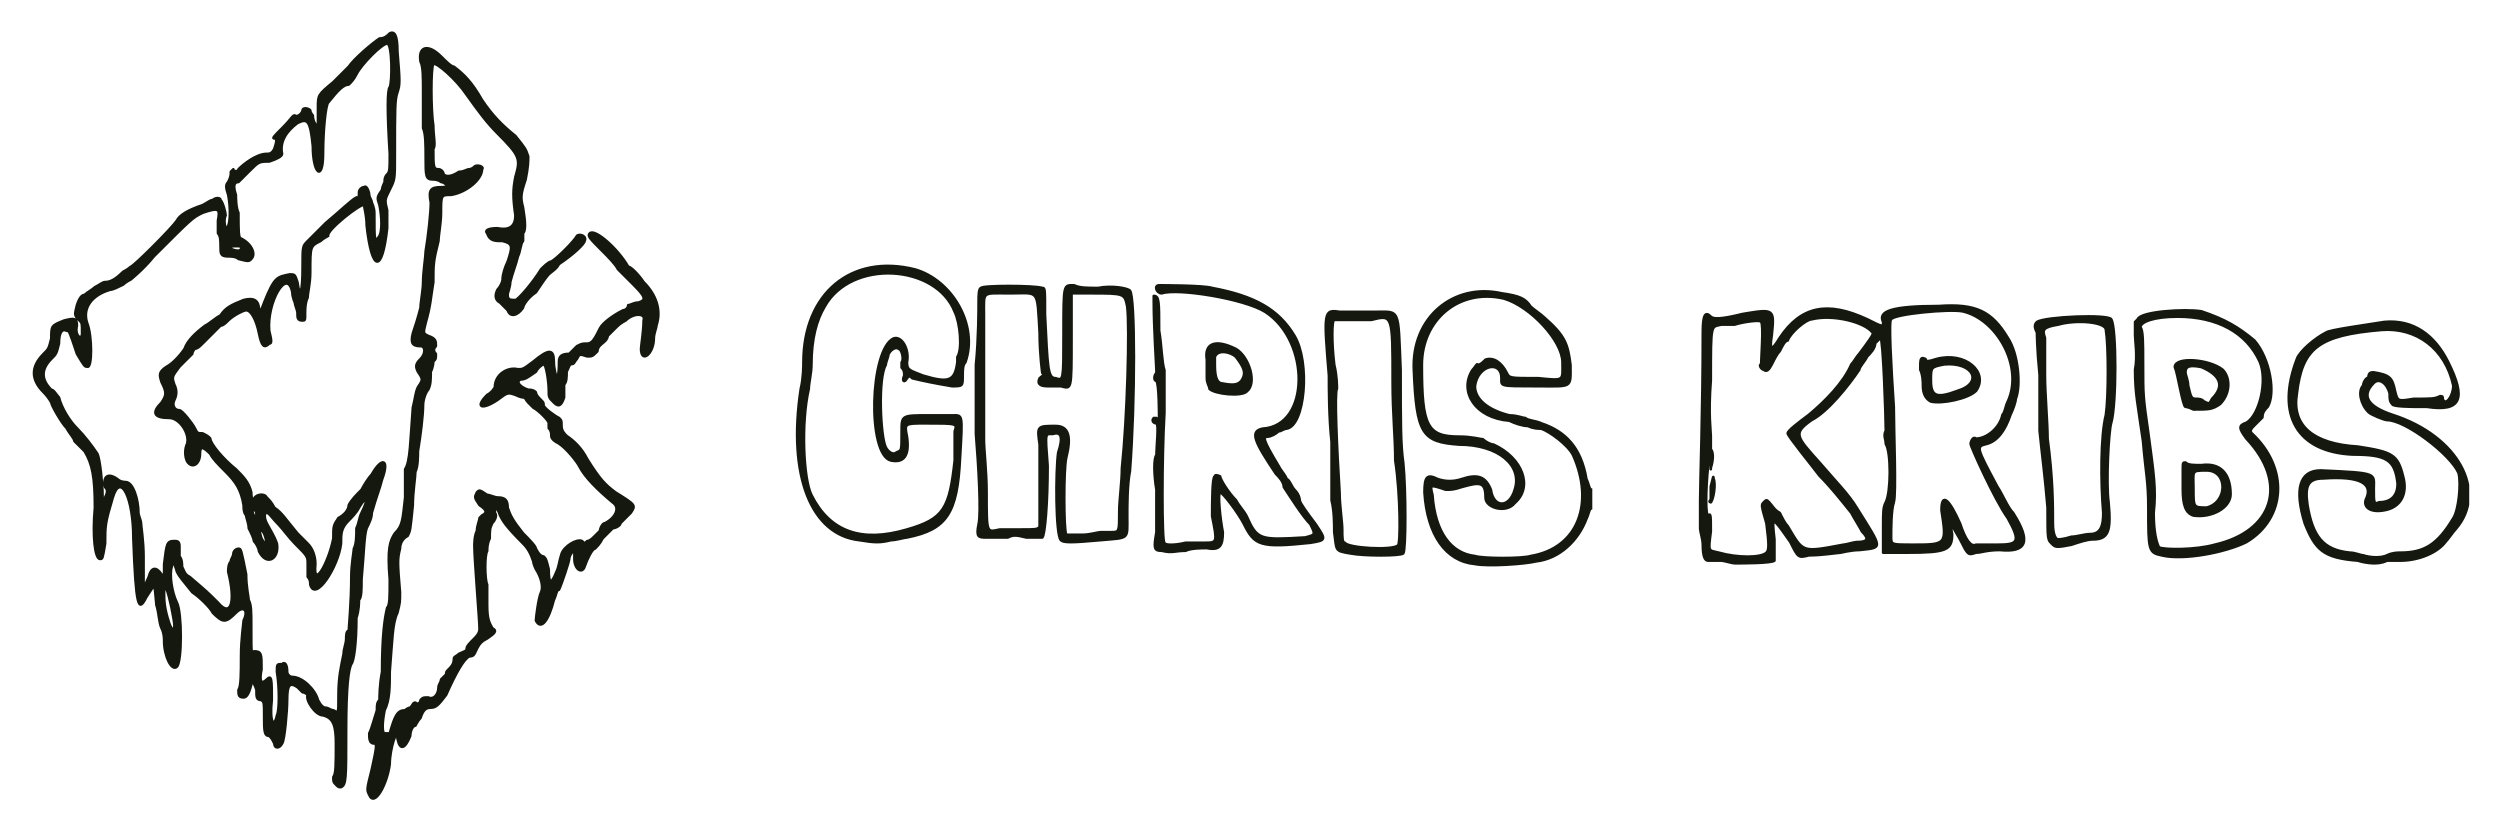
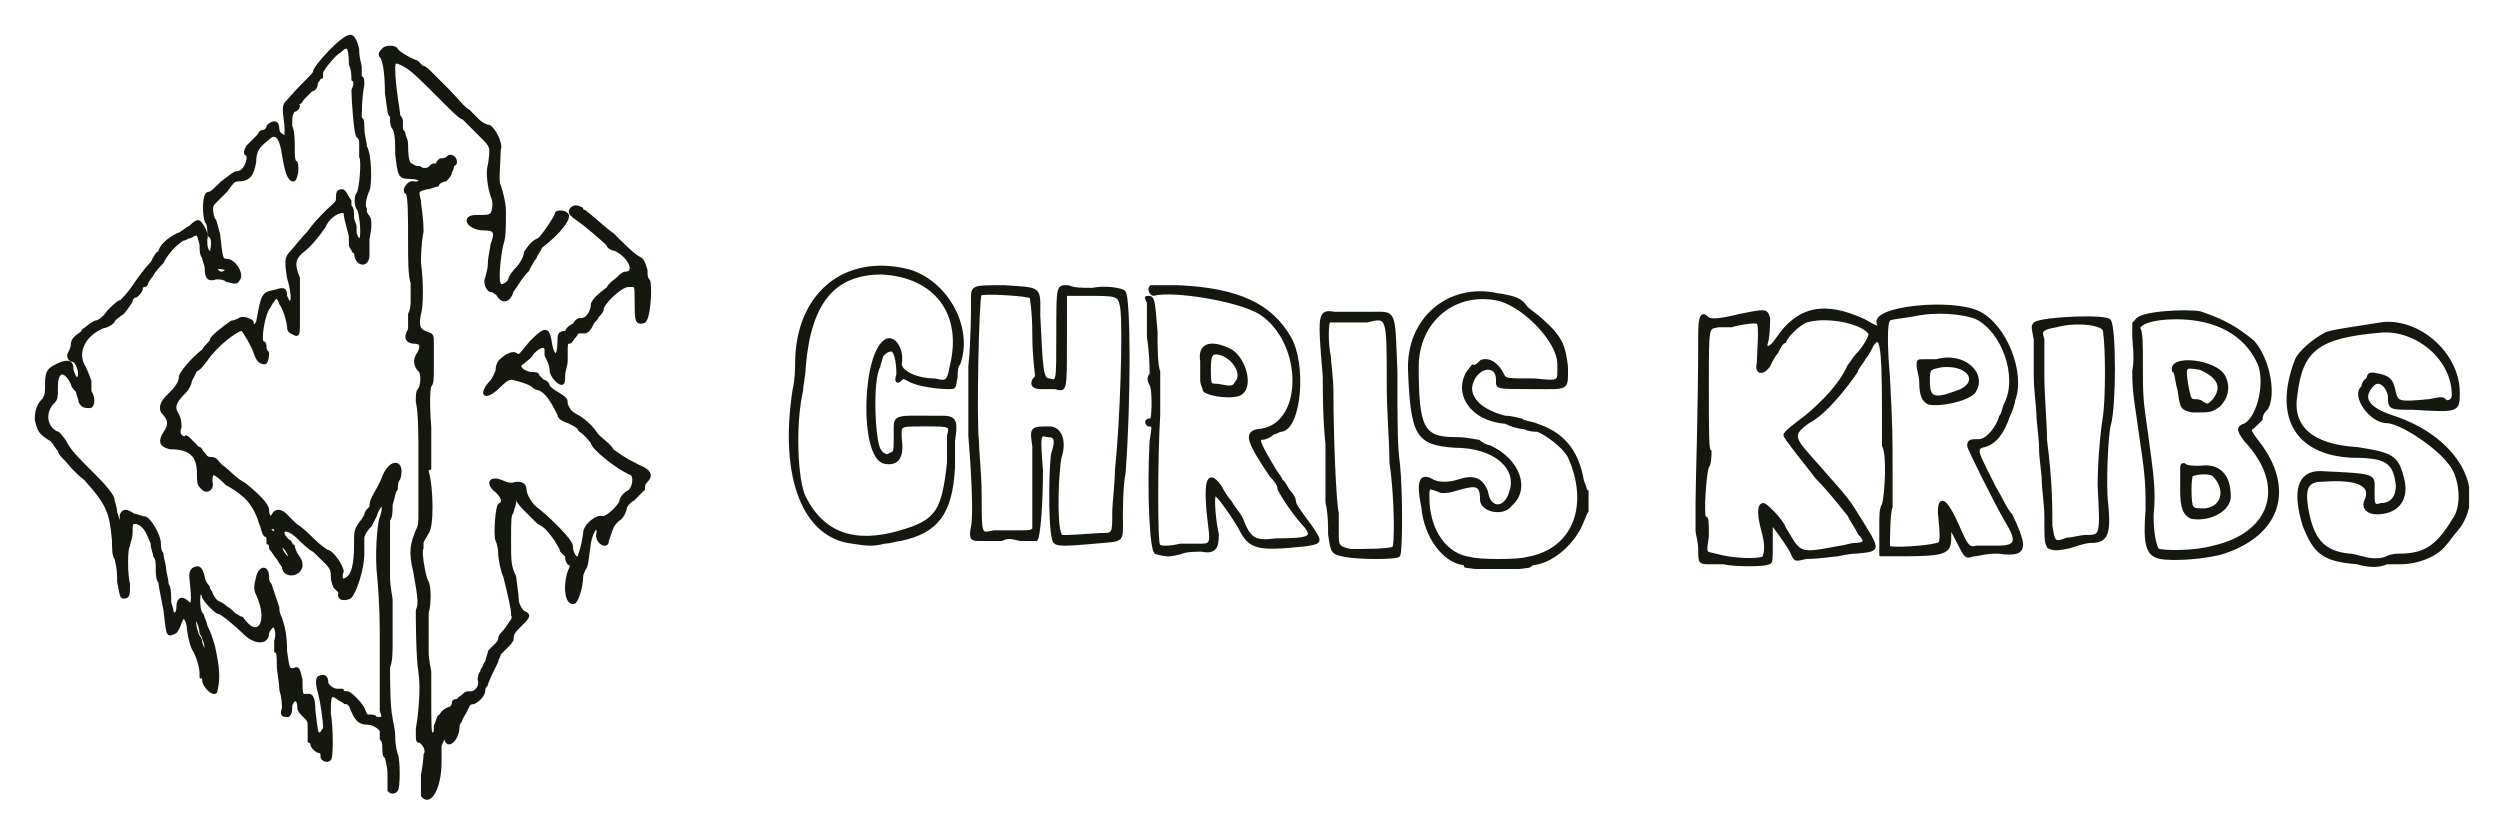
- <svg xmlns="http://www.w3.org/2000/svg" viewBox="-12 -12 975 324" fill="#15180f">
-   <svg x="0" y="0" width="246" height="300" viewBox="0 0 246 300">
-     <path d="M132 298c-1-2-1-2 1-10c2-9 2-10 1-10c-2 0-2-2-2-4c1-2 2-6 3-9c0-2 0-3 1-4c0-1 0-6 1-11c0-14 1-21 2-25c1-1 1-4 1-11c-1-12 0-15 2-18c3-3 3-5 4-14c0-5 0-10 0-11c2-3 2-11 3-24c1-4 1-6 2-8c2-3 2-3 0-6c-1-2-1-3 1-5c2-2 2-5 0-5c-3 0-4-1-3-5c1-3 2-6 3-10c0-2 1-7 1-10c0-4 1-10 1-12c1-6 2-15 2-19c-1-5 0-6 4-6c3 0 4-1 2-1c0 0-1-1-2-1c-1-1-3-1-3-1c-3 0-3-1-3-9c0-4 0-9-1-11c0-3 0-7 0-14c0-6 0-10-1-12c-1-6 3-7 8-2c2 2 4 4 5 4c4 3 7 6 11 13c4 6 8 10 13 14c4 5 4 5 5 8c0 2 0 4-1 9c-2 6-2 7-1 11c1 6 1 9 0 10c0 0 0 2 0 3c-1 1-1 4-2 6c-1 4-2 6-3 10c0 2-1 4-1 5c0 2 1 2 3 2c1 0 7-7 10-12c1-1 3-3 4-3c2-1 9-8 10-10c1-1 4 0 3 2c0 1-4 5-10 9c-1 2-3 3-4 4c-1 1-3 4-5 7c-3 2-5 5-5 6c-2 3-5 4-6 1c-1-1-2-2-3-3c-2-1-2-3-1-5c1-1 2-3 2-4c0-2 1-5 2-7c2-6 2-7-2-8c-3 0-5 0-6-3c-1-1 0-2 4-2c5 1 7-1 7-5c-1-7-1-10 0-15c2-7 2-8-7-17c-4-4-7-8-12-15c-4-6-12-13-13-12c-1 1-1 18 0 24c0 4 1 8 0 9c0 7 0 8 2 8c1 0 2 1 2 2c1 1 3 1 6-1c2 0 3-1 4-1c0 0 1 0 2-1c1-1 4 0 3 1c0 4-6 9-12 10c-4 0-4 0-4 7c0 4-1 9-1 11c-2 8-2 9-2 16c-1 6-1 9-3 16c-1 4-1 4 1 5c3 1 3 2 3 4c-1 1-1 2 0 3c0 2 0 2-1 3c0 0 0 2-1 4c0 3 0 5-1 7c-1 1-2 4-2 6c0 4-1 12-2 18c0 2 0 6-1 8c0 2-1 8-1 13c-1 10-1 10-2 12c-2 1-3 3-3 5c-1 4-1 5 0 17c0 4 0 4-1 8c-2 4-2 11-3 23c0 6 0 11-2 15c-1 5-1 9 0 9c1 0 2 0 2 0c2-7 3-9 6-9c0 0 1-1 2-1c1-1 1-2 2-2c1 1 2 0 2-1c1-1 1-1 3-1c2 1 4-1 4-4c0-1 1-2 1-3c1-1 2-2 2-2c0-1 0-1 1-2c1-1 2-2 2-4c0-1 1-1 2-2c2-1 3-1 3-2c0-1 1-2 3-4c2-2 2-3 2-4c0-3-2-27-2-32c0-1 0-4 1-6c0-2 1-4 1-5c0 0 1-1 1-1c2-1 2-2-1-4c-2-3-2-3-1-5c1-1 1-1 4 1c1 0 3 1 4 1c3 0 4 1 4 4c1 3 2 5 6 10c2 2 5 5 5 6c1 2 2 3 3 3c1 1 1 1 2 5c0 6 1 6 3 1c1-2 1-4 2-7c1-3 6-6 8-5c1 1 1 1 2 0c1 0 2-1 3-2c0 0 1-1 2-2c0-1 1-3 2-3c4-2 6-6 3-8c-6-5-11-10-13-14c-1-2-5-7-8-9c-2-1-3-2-3-3c0-1 0-2-1-3c0 0 0-1 0-2c0-1-4-5-6-6c-1-1-2-2-2-2c-1-1-1-2-2-2c0 0-1 0-3-1c-3-1-3-1-7 2c-6 4-9 3-4-2c2-1 3-3 3-3c0-5 5-8 9-7c2 0 2 0 6-3c6-5 8-5 8 0c0 3 1 6 1 6c1 0 1-4 1-6c0-2 1-3 4-3c1-1 2-2 3-3c2-1 2-1 4-1c2 0 3-2 5-6c1-2 5-5 9-7c1 0 2-1 2-2c1 0 2-1 4-1c3-1 3-2-2-7c-2-2-5-5-6-6c-1-2-4-5-6-7c-5-5-6-6-5-7c2-2 11 6 15 13c1 0 4 3 6 6c5 5 7 11 5 17c0 1-1 3-1 5c0 6-5 10-5 4c0-1 1-7 1-11c1-3-4-3-7 0c-2 1-3 2-4 3c-1 1-2 2-3 3c0 1-1 2-1 2c-1 1-3 2-3 4c-2 2-2 2-4 2c-3-1-3-1-4 1c-1 1-1 2-2 2c-1 0-1 1-2 3c0 2 0 4-1 5c0 1 0 4 0 5c-1 3-2 4-4 2c-2-2-2-2-2-5c0-3-1-10-2-10c0 0-2 1-3 3c-3 2-4 3-6 3c-2 1 0 3 3 4c1 0 2 0 3 1c0 1 1 2 2 3c1 1 1 1 1 2c0 1 4 4 6 5c1 1 1 1 1 3c0 2 1 3 2 4c3 2 6 5 8 9c5 8 7 10 11 13c8 5 8 5 6 8c-1 1-3 3-4 4c0 1-2 2-3 2c-1 1-2 2-4 4c-1 2-2 3-3 4c-1 0-3 4-4 7c-1 3-4 1-4-3c0-1 0-3 0-3c-1 0-2 2-2 3c0 1-3 10-4 12c-1 0-1 2-2 4c-2 8-5 12-7 8c0-1 1-9 2-11c1-2 0-6-2-9c0 0-1-2-1-3c-1-3-2-5-4-7c-7-7-8-9-9-11c-1-3-2-4-2-1c1 1 0 3-1 4c-1 2-1 3-1 6c-1 2-1 4-1 5c-1 1-1 11 0 13c0 2 0 6 0 8c0 6 1 7 2 9c2 1 1 2-2 4c-2 1-3 2-4 4c-1 2-1 3-3 3c-2 1-5 6-9 15c-3 4-4 5-6 5c-2 0-3 1-4 4c-1 1-2 3-2 3c-1 0-2 2-2 4c-2 5-4 6-5 1c0-5-3 4-3 10c-1 8-6 17-8 12zM119 294c-1-1-1-1-1-3c1-1 1-5 1-13c0-7-1-10-5-11c-3 0-7-6-6-8c0 0-1-1-2-1c0 0-1-1-2-2c-3-2-4-1-4 5c0 4-1 16-2 17c-1 2-3 2-3 0c-1-2-1-2-2-3c-2 0-2-2-2-8c0-5 0-5-1-6c-2 0-2-1-2-4c-1-3-2-4-2-2c-1 4-2 5-3 5c-2 0-2-1-2-3c1-1 1-7 1-13c0-7 1-13 1-14c2-4 0-6-3-3c-4 4-5 4-9 0c-1-2-5-6-8-8c-4-5-5-6-6-8c-1-4-2-4-2-2c-1 3 0 10 2 14c2 4 2 23 0 25c-2 2-5-4-5-10c0-1 0-3-1-5c-1-2-1-6-2-9c-1-9 0-9-4-3c-3 6-4 4-5-23c0-16-5-26-8-16c-3 10-3 11-3 18c-1 6-1 6-2 6c-2 0-3-9-2-20c0-12-1-17-4-22c-1-1-3-3-4-4c0-1-2-3-3-5c-2-2-6-9-6-10c0 0-1-2-3-4c-5-5-5-10 0-15c2-2 2-2 3-6c0-5 0-5 5-7c4-1 5-1 5 2c-1 4 2 6 2 3c0-4 0-4-1-5c-2-2-2-2-1-6c1-3 2-4 3-4c1-1 3-2 4-3c2-1 3-2 4-2c2 0 4-1 7-4c2-1 3-2 3-2c1 0 16-15 18-18c1-2 4-4 10-6c2-1 3-2 4-2c1-1 3-1 3 0c1 1 2 5 2 6c-1 2 0 5 0 5c2 0 2-8 1-13c-1-3-1-4 0-5c1-2 1-3 1-3c0-1 0-1 0-1c1-1 1-1 1-1c0 1 2 1 2 0c2-2 7-6 11-6c1 0 2 0 3-2c1-3 1-4 0-4c-1 0 0-1 3-4c4-4 4-5 5-5c1 1 3-1 3-2c0-1 2-1 3 0c0 1 1 2 1 2c0 2 1 4 2 4c0-1 0-3 0-7c0-5 0-5 6-10c2-2 5-5 6-6c2-3 9-9 12-11c2 0 3-1 4-2c2-1 3 1 3 7c1 12 1 13 0 16c-1 3-1 6-1 25c0 9 0 9-2 13c-2 4-2 4-1 8c0 3 0 6 0 7c-2 18-6 17-8-1c0-4-1-7-1-8c-1-1-15 10-14 12c0 0-2 1-3 2c-4 2-4 2-4 12c0 5-1 8-1 10c-1 2-1 5-1 6c0 3 0 3-1 3c-2 0-2-1-2-3c0-1-1-3-1-4c0 0-1-2-1-4c-2-10-10 4-9 15c1 4 1 5 0 5c-2 2-3 1-4-4c-1-5-3-9-5-9c-1 0-5 2-7 4c-1 1-2 2-3 2c-1 1-4 4-7 7c-1 1-2 2-3 2c0 0-1 1-1 2c-1 1-3 3-5 5c-3 4-3 4-2 7c1 2 1 4 0 6c-1 2 0 4 2 4c1 0 5 5 6 7c1 2 1 2 3 2c2 1 2 1 3 2c0 2 5 8 10 12c3 3 5 5 6 9c0 3 1 4 1 3c0-2 4-3 5-1c1 1 2 2 3 4c3 2 4 4 9 10c1 1 3 3 4 4c2 2 3 5 3 8c-1 10 5 0 7-10c0-5 0-5 2-8c2-1 4-3 4-5c1-2 3-4 5-6c1-2 3-5 4-6c4-7 7-6 4 2c-1 4-2 6-4 13c0 2-1 4-2 6c-1 3-1 9-2 20c0 4 0 7-1 8c0 1 0 4-1 7c0 10-1 17-2 18c-1 2-2 8-2 26c0 19 0 21-2 22c-1 0-1 0-2-1zM96 267c1-2 1-11 0-17c0-3 0-3 2-3c1-1 2 0 2 3c0 1 1 2 2 2c4 0 9 5 10 9c1 2 2 3 3 3c1 0 2 1 3 1c2 1 2 2 2-6c0-7 1-11 2-16c0-2 1-4 1-6c0-1 0-3 1-3c0-1 1-11 1-21c0-5 1-10 1-11c1-2 1-5 1-8c1-2 1-4 2-6c3-6 2-7-1-2c-1 2-3 4-4 5c-3 3-3 5-3 9c-1 9-10 23-12 16c0-1 0-2-1-3c0-1 0-2 0-5c0-3 0-3-5-8c-2-2-5-6-6-7c-3-3-4-5-5-5c-1 0-1 2 0 4c1 2 3 5 4 8c1 6-4 9-7 3c0-1-1-3-2-4c0-1-1-3-2-5c0-2-1-4-1-5c-1-1-1-3-1-4c-1-6-3-9-7-13c-3-3-5-5-6-7c-3-3-4-3-4 0c0 4-3 6-5 3c-1-2-1-5 0-7c1-4-3-10-7-10c-6 0-7-2-3-6c2-3 2-4 0-8c-1-3-1-4 2-6c2-1 5-4 7-7c1-3 4-6 8-9c2-1 4-3 6-4c2-3 4-4 9-6c4-1 6 0 6 4c0 1 1 0 2-3c4-10 5-10 10-11c2 0 2 0 3 3c1 7 2 4 2-6c0-8 0-8 2-10c1-1 4-4 7-7c6-5 10-9 12-10c1 0 1 0 1-2c0-1 1-2 2-2c1-1 2 2 2 3c0 1 1 2 1 3c0 0 1 2 1 4c0 11 0 12 2 9c1-2 1-7 0-12c-1-3-1-3 1-6c0-1 1-3 1-3c0-1 0-2 1-3c1-1 1-2 1-8c-1-16-1-25 0-26c1-2 1-17-1-17c-2 0-10 8-12 12c-1 2-2 3-3 4c-2 0-4 2-8 7c-1 1-2 11-2 20c0 11-4 8-4-3c-1-10-2-11-6-9c-4 3-7 7-6 12c0 1-2 2-5 3c-4 0-4 0-8 4c-2 2-4 4-4 4c-2 0-2 2-1 5c0 1 0 5 1 7c0 7 0 10 1 10c4 2 6 6 4 8c-1 1-1 1-5 0c-1-1-3-1-4-1c-3 0-3-1-3-4c0-2 0-4-1-5c0-2 0-3 0-5c1-5 0-5-6-3c-4 2-4 2-19 17c-4 5-9 9-9 9c0 0-2 1-3 2c-2 1-4 2-5 2c-7 2-11 7-9 13c2 5 2 18 0 17c-1 0-1 0-4-5c-3-9-3-9-4-9c-2-1-3 1-3 5c-1 4-1 4-3 6c-4 4-4 8 0 12c1 0 2 2 3 3c1 4 4 9 7 12c3 3 6 7 8 10c1 2 2 12 2 16c0 4 0 4 1 1c1-2 1-3 0-4c-1-4 1-6 5-3c1 1 3 1 3 1c3 0 5 7 5 12c0 1 1 3 1 4c0 1 1 7 1 13c0 6 0 11 0 11c1 0 1-1 2-3c1-4 3-4 5-1c1 2 1 2 1-4c1-8 1-9 4-9c1 0 2 0 2 2c0 1 0 3 0 4c1 1 1 3 1 4c1 2 1 3 3 4c7 6 7 6 11 10c5 6 7 0 4-12c0-1 0-3 1-4c0-1 1-2 1-3c0-1 1-2 2-2c1 0 1 0 3 10c0 5 1 9 1 10c1 2 1 4 1 11c0 10 0 10 1 9c3 0 3 1 3 7c-1 5 0 6 2 4c2-2 2 0 2 8c-1 9 1 11 2 6zM56 232c0-2-2-12-3-14c-1-2-1-2-1 1c0 3 0 6 2 12c1 3 2 3 2 1zM92 200c0-1-1-5-2-5c-1-2-1 0 0 3c1 2 3 3 2 2zM88 189c0-1 0-2-1-2c-1-2-1 0 0 2c1 1 1 1 1 0zM82 85c0-1 0-1-2-1c-3 0-3 1-2 1c2 1 4 1 4 0z" stroke="#15180f" stroke-width="1" stroke-linejoin="round" />
+ <svg xmlns="http://www.w3.org/2000/svg" viewBox="-12 -12 971 324" fill="#15180f">
+   <svg x="0" y="0" width="242" height="300" viewBox="0 0 242 300">
+     <path d="M152 297c0-1 0-2 0-3c0-1 0-3 0-5c1-5 1-8 1-8c1-1 0-4-2-5c-1 0-1 0-1-5c1-5 2-16 1-22c-1-6-1-22-1-24c1-2 1-4-1-15c-2-8-1-11 1-16c1-2 1-2 1-8c0-6 0-22 0-25c0-3 0-13-1-17c0-3 0-4 1-5c1-2 1-6 0-7c-2-2-2-4-1-6c2-3 2-5-1-5c-3 0-4-2-2-5c0-1 0-2 0-2c0-1 0-2 0-4c1-2 1-4 1-5c0 0 0-1 0-1c0-1 0-3 0-6c-1-3-1-9-1-16c0-10 0-18-1-19c-2-1 1-5 3-4c1 0 2 0 2-1c1 0-1-1-4-1c-4 0-4-1-5-9c0-4 0-8-1-10c-1-1-1-3-1-3c0-1 0-2 0-2c-1 0-1-2-2-9c0-8-1-13-2-14c-1-1 0-2 1-3c1-1 4-1 5 0c0 1 5 4 8 5c1 1 2 2 2 2c1 0 2 1 3 2c1 1 4 4 7 7c3 3 6 7 8 8c1 1 3 3 4 4c1 1 3 2 4 2c2 1 5 7 4 9c0 4-1 13 0 14c1 3 2 7 2 10c0 7 0 10-1 13c-1 4-2 14-1 15c0 2 4 0 4-2c0 0 1-2 3-4c1-1 3-4 3-6c2-3 3-4 5-5c1 0 7-9 7-10c0-1 3-1 4 0c2 1-2 7-10 13c0 1-2 3-2 4c-1 1-2 3-3 5c-3 3-5 7-6 8c-1 4-4 5-6 1c-1 0-1-1-2-1c-2 0-3-4-2-5c0-1 1-3 1-6c0-2 1-6 1-7c2-5 1-6-3-6c-6 0-9-5-3-5c4 0 5 0 6-1c1-2 1-5 0-7c-1-3-2-9-1-12c1-7 1-7-3-11c-5-5-6-6-7-7c-1 0-4-3-7-6c-10-10-12-12-15-14c-5-3-5-2-5 1c0 6 2 17 2 18c0 0 1 1 1 2c0 0 0 1 0 1c0 0 0 1 0 2c0 1 1 1 1 2c0 1 1 2 1 4c0 7 1 8 2 8c1 1 2 1 3 1c1 1 3 1 4 0c1-1 1-1 2-1c0 0 1 0 1-1c0 0 1-1 1-1c1 0 2 0 3-1c1-1 3 0 3 2c0 0 0 1-1 1c0 0 0 1-1 3c0 1-1 2-2 3c-1 0-3 1-3 2c-1 0-3 1-4 1c-4 1-4 1-3 5c0 2 1 6 1 12c-1 5-1 11-1 12c1 7 1 17 0 20c-1 5 0 6 2 7c3 1 3 1 3 4c0 1 0 2 0 3c0 0 0 1 0 2c0 1 0 3 0 6c0 3 0 5-1 6c0 0-1 3 0 16c0 11 0 15 0 16c-1 0-1 1-1 1c2 7 2 22 0 24c-1 2-2 3-2 4c0 1 0 2 0 2c-1 1 1 12 2 13c1 2 1 9 0 12c0 2 0 4 0 6c0 1 0 5 0 9c0 4 1 7 1 8c0 0 0 3 0 7c0 16 0 17 1 17c1 0 1-1 1-3c1-2 1-4 2-4c1-2 3-3 4-3c0 0 1-1 1-2c0-1 1-1 2-1c0-1 1-1 2-2c1-1 1-1 3-1c2 0 4-3 3-5c0 0 0-2 1-3c0-1 1-2 1-2c0 0 0-1 1-2c0-1 1-3 1-4c0 0 2-2 3-3c1-1 1-2 1-2c0-1 1-2 2-3c2-3 4-5 3-6c0 0 0-1 0-1c0-1-1-6-3-14c-1-2-2-7-2-9c0-3-1-5-1-5c-1-2 0-14 1-14c2-1 1-3-1-5c-4-3-3-6 2-4c2 1 3 1 4 1c3-1 5 0 5 2c0 2 2 6 5 8c5 4 13 12 13 14c0 3 2 6 3 4c0-1 1-2 2-9c0-3 5-7 7-6c2 0 6-4 7-6c0-1 1-3 3-4c2-1 3-6 1-7c-5-2-15-10-15-12c0 0-2-3-5-5c0-1-2-2-4-3c-3-1-4-2-4-3c-3-6-5-9-8-10c-1 0-2-1-2-1c-1-1-4-2-8-3c-1 0-2 0-5 3c-5 5-8 4-4-1c2-2 2-3 3-5c0-3 1-4 4-6c2-1 3-1 4 0c1 0 1 0 5-5c6-6 7-6 8 1c1 5 3 5 3-1c0-3 0-4 3-4c0-1 1-2 3-3c1-2 2-2 3-2c2 0 4-3 4-6c1-2 2-3 6-6c1-2 3-3 4-4c1-1 2-2 3-2c4 0 2-6-4-9c-1 0-3-1-3-2c-2-2-9-8-12-10c-3-2-3-3-2-4c1-1 2-1 4 0c0 1 1 1 1 1c4 3 8 7 11 9c4 4 8 8 10 9c2 1 2 2 3 5c0 2 0 3 1 4c1 3 0 16-2 16c-3 1-3-1-3-8c0-7 0-6-3-6c-3 0-10 7-10 9c0 1-1 2-2 3c0 1-2 2-2 3c-1 2-2 3-3 3c-1 0-2 0-2 0c-1 0-1 1-2 2c-1 1-1 2-2 2c-1 0-1 1-1 3c0 1 0 3 0 4c0 2-1 4-1 6c0 2 0 3-1 3c-1 0-4-3-4-5c0-2-1-4-2-6c0-1 0-2 0-2c0-2-2-2-5 1c-1 2-3 3-4 4c-2 1-1 3 3 4c2 0 3 0 3 1c1 1 2 2 2 2c1 0 2 1 2 2c1 1 2 2 4 3c3 2 3 2 3 4c1 2 1 3 5 5c3 2 5 4 7 7c2 2 5 4 6 6c3 2 4 3 10 6c5 2 5 4 3 6c-1 1-1 2-1 3c0 0-2 2-4 4c-2 1-3 3-3 3c0 1-1 4-3 5c-2 2-2 2-4 8c0 3-4 1-4-2c1-5-2-3-3 3c-1 7-1 9-2 10c0 0-1 2-1 3c0 4-2 10-3 10c-3 1-4-6-2-12c1-2 1-3 0-3c-1-1-1-2-1-3c0 0-1-1-2-2c0-1-1-2-2-4c-2-3-4-5-4-5c0 0-1-1-3-2c-1-1-3-3-5-5c-1-1-3-3-3-4c-1-2-1-2-1 1c0 1-1 3-1 4c-1 1-1 3-1 11c0 8 0 10 2 14c0 1 1 7 1 9c0 2 2 5 3 5c2 1 1 2-2 5c-2 2-3 3-3 5c0 1-1 2-2 3c-1 1-2 2-3 3c0 1-1 2-1 3c-1 2-4 8-4 9c0 0-1 1-1 2c0 2-2 4-4 5c-2 0-2 1-3 3c-1 2-2 3-2 4c-1 1-1 2-1 2c0 5-4 9-5 5c0-1 0-1-1-1c0 0 0 0 0 1c0 1-1 2-1 3c0 0 0 3 0 6c0 10-4 17-7 13zM139 295c0 0 0-3 0-6c0-4-1-6-1-7c-1 0-1-2-1-3c0-2 0-3-1-4c0-1 0-2 0-3c0-1-3-3-5-3c-4 0-5-2-7-7c-1-1-1-1-2-1c-1-1-2-1-3-2c-3-2-3 0-3 6c1 6 1 18 0 18c-1 1-3 0-3-1c0-1 0-2-1-2c-1 0-3-2-3-3c0 0 0-1-1-1c0-1 0-3 0-5c0-3 0-3-2-5c-1-1-2-2-2-3c0-4-2-4-3-1c0 2 0 3-1 4c-2 0-3 0-2-3c0-1 0-4-1-7c0-3-1-7-1-10c0-3 0-5-1-5c0-1 0-2 0-4c1-3 0-6-1-6c0 0-2 2-2 3c0 4-5 4-9 0c-3-3-9-8-10-8c-1 0-5-4-6-6c0-1-1-2-1-2c-1 0-1 6 0 8c1 1 1 2 1 2c0 0 1 2 1 3c2 4 2 5 3 8c2 9 2 13 1 17c0 3-5-1-5-4c0-1 0-1-1-1c0 0 0-1 0-2c0-1-1-6-3-9c-1-2-2-7-2-9c-1-4-2-4-3-1c-1 3-2 4-3 4c-2 1-2 0-3-9c-1-5-2-10-2-11c-1-1-1-3-1-5c0-2 0-4-1-5c0-1-1-3-1-5c-2-5-3-7-6-8c-2 0-2 0-2 4c0 2-1 4-1 5c-1 1-1 11 0 15c0 4 0 5-2 5c-1 0-1-1-2-6c0-3 0-5-1-9c-1-1-1-4-1-7c-1-11-2-14-11-24c-4-3-7-7-7-7c0 0-1-1-1-1c-1-1-2-2-2-3c-1-1-2-3-3-4c-5-3-5-4-6-8c0-4 1-6 3-8c1-2 1-2 1-6c0-5 1-6 6-8c3-1 4 0 4 2c0 2 2 5 2 4c2-1 0-7-2-7c-1 0-2-2-1-3c0 0 1-2 1-3c0-2 1-3 4-5c0-1 1-1 2-2c1-1 3-2 3-2c1 0 3-1 5-4c2-2 4-4 5-4c1-1 3-3 5-6c2-3 5-7 7-9c1-2 2-4 3-4c0-2 3-5 7-7c1 0 3-2 5-3c1-1 2-2 3-2c1 0 4 5 3 7c0 2 0 5 2 5c0 0 1-4 0-6c-1 0-1-2-1-2c0-1 0-3-1-4c-1-3-1-11 1-11c1 0 2-1 5-4c4-3 5-4 6-4c3 0 5-5 4-7c-1 0-1-1 0-3c1-1 3-3 4-4c1-1 1-2 2-2c1 0 2-1 2-2c2-2 4-2 4 1c0 2 2 3 3 3c0-1 0-2 0-4c-1-8-1-8 1-10c6-7 10-10 10-11c0-2 11-14 14-14c1 0 2 1 3 5c0 4 1 6 1 7c0 0 0 1 0 2c0 0 0 1 0 2c1 0 1 1 1 3c-1 5-1 12-1 13c1 0 1 2 1 3c0 4 1 6 1 8c2 3 2 15 1 17c-1 2-2 6-1 7c0 0 0 1 0 1c0 1 1 2 1 2c1 1 1 4 0 9c0 2 0 5 0 6c0 5-5 4-5-1c-1 0-1-1-1-1c0 0-1-1-1-2c0-1 0-2 0-3c0-1-2-7-2-9c0-2-6 0-8 5c-2 3-6 8-9 10c-3 3-3 5-1 10c0 2 0 5 0 16c0 5 0 6-1 6c-2-1-3-1-3-3c0-1-1-6-3-9c-1-3-2-3-3-1c-1 1-1 2-2 3c-2 4-3 12-2 13c1 0 1 1 1 2c0 0 0 1 1 2c0 1 0 3-1 4c-2 0-3-1-4-4c-1-3-4-8-5-9c-2 0-10 6-14 12c-1 1-2 3-4 4c-1 2-2 4-2 4c0 1-1 3-2 4c-4 4-5 6-3 9c1 2 1 3 1 5c-1 2 0 4 2 4c0-1 1 0 2 1c1 1 2 2 3 3c1 0 1 1 2 2c1 1 1 2 3 2c2 0 2 1 4 3c2 1 5 5 9 7c5 4 9 8 9 10c0 2 1 4 2 2c1-2 3-2 5 0c1 1 3 3 4 4c2 1 5 4 7 6c2 2 5 4 5 4c2 0 6 6 6 8c-1 2 0 4 1 3c3-1 4-6 4-13c0-6 0-6 2-9c1-1 2-3 2-3c0 0 0-1 1-2c0 0 1-1 1-1c0-1 0-2 1-4c1-2 3-5 4-8c3-7 8-6 6 1c-1 1-1 3-1 4c-1 1-1 3-2 6c0 2 0 5-1 6c0 5 0 14 0 22c0 4 1 8 1 9c0 7 0 10 0 16c0 4 0 8-1 10c0 4 0 16 1 20c0 1 1 4 1 7c0 4 1 7 1 7c1 2 1 13 0 14c-1 1-2 1-3 0zM114 271c0-3-1-10-2-14c-1-3-1-6 0-6c2-1 3 0 3 2c0 1 2 3 4 3c0 0 1 0 2 0c0 1 1 1 2 1c1 0 5 4 6 6c1 2 1 3 2 3c1 0 3 0 3 1c3 0 3 0 2-3c0-3 0-20 0-28c0-5 0-13-1-24c-1-8 0-21 1-23c1-3 1-5 0-5c0 0-2 3-2 4c0 0-1 2-2 4c-2 2-3 4-3 5c0 1 0 3 0 6c0 6-3 15-5 17c-2 1-5 1-4-2c0 0-1-1-2-2c0 0-1-2-1-4c0-4-1-4-7-10c-2-1-5-4-6-5c-3-3-6-4-6-2c0 1 1 2 2 3c1 0 1 2 2 2c0 1 1 3 1 3c2 3 2 3 2 5c-1 4-7 4-7 0c0 0-1-1-2-3c-1-1-2-3-3-4c0-1 0-2-1-2c0 0 0-1 0-1c0-1 0-2-1-2c-1-1-1-3-2-5c-1-4-4-9-7-11c-1-1-4-3-6-4c-5-5-6-5-6-1c1 3-2 5-4 2c-1-1-1-2-1-5c0-7-3-10-11-10c-4-1-4-3-2-6c2-3 2-5-1-8c-1-2 0-4 2-6c3-3 5-5 5-8c1-2 4-6 9-10c1-2 3-3 3-4c0-1 5-5 8-7c1 0 3-1 3-1c1-1 4 0 5 1c0 2 1 2 2 0c2-11 2-11 7-12c3-1 4-1 4 2c1 2 1 3 2 2c1 0 0-6-1-9c-1-6-1-8 1-10c2-2 4-5 7-8c2-3 5-6 7-8c3-3 4-3 4-5c0-2 0-3 2-3c1 0 2 3 3 4c0 1 0 2 0 2c1 1 1 2 1 4c0 2 1 3 1 4c0 0 0 1 0 2c0 2 2 4 2 3c1-2 0-11-1-12c-1-1-1-5 0-6c1-1 2-13 1-14c0-1 0-2 0-2c0-1 0-2 0-2c0 0 0-1 0-2c0-1-1-2-1-2c-1 0-2-14-2-18c1-2 1-4 0-4c0-1 0-4-1-6c0-7-1-8-4-5c-2 1-6 6-7 8c0 0 0 1 0 2c-1 0-1 1-2 2c0 2-1 3-2 3c-1 1-2 2-3 3c-1 1-1 2-2 2c0 0-1 1 0 1c0 1-1 2-2 2c-1 2-1 2-1 6c1 2 1 6 1 9c0 2 0 5 1 5c1 2 0 7-1 7c-2 0-3-4-4-10c-1-7-3-9-6-6c-4 3-5 5-5 9c-1 5-2 7-7 7c-1 0-2 1-4 4c-2 2-4 4-5 5c-1 1-1 3 0 6c1 1 1 3 2 6c1 9 1 10 3 10c3 0 6 5 5 7c-1 2-1 2-5 1c-1-1-3-1-4-1c-3 1-4 0-4-4c0-1-1-3-1-4c-1-1-1-3-1-5c-1-4-1-5-4-3c-1 0-2 1-3 1c-3 2-6 5-8 9c-1 1-3 3-4 5c-1 1-2 3-2 3c0 0 0 1-1 1c-1 0-1 1-1 1c0 1-1 2-2 3c-1 0-2 1-2 2c0 0-3 5-4 5c-1 1-3 2-3 3c-1 1-3 2-4 2c-7 3-10 9-8 14c1 2 2 4 3 7c0 2 0 4 0 4c2 3 1 6 0 6c-2 0-3 0-4-2c0-1-1-3-1-4c-1-1-2-2-2-3c-3-6-6-5-6 1c0 5 0 5-2 7c-3 4-2 9 2 11c1 0 2 2 3 3c2 4 4 6 12 14c5 5 7 8 7 9c0 1 1 3 1 5c1 3 2 6 2 7c0 3 0 3 0 3c1 1 1-5 0-7c0-1 0-1 0-2c1-2 2-2 5 0c1 0 3 1 4 1c2 0 6 7 6 10c0 1 0 3 1 4c0 2 1 4 1 6c0 1 1 4 1 6c1 1 1 4 1 7c1 3 1 4 1 4c1 1 2 0 2-2c0-4 2-4 4-2c2 2 2-1 1-10c0-1 0-2 1-3c2-1 3-1 4 3c0 1 1 3 2 4c0 1 1 2 1 2c0 1 2 4 3 4c0 0 2 1 3 2c2 1 3 3 4 3c0 0 1 1 2 1c6 9 11 2 6-9c-1-2-1-3 0-7c1-4 4-4 4 0c0 1 0 2 1 3c2 6 3 9 3 9c0 1 0 2 1 4c1 3 2 6 2 13c1 7 1 7 3 7c2-1 2 0 3 4c0 4 0 6 1 6c1 0 1 0 1 0c0 0 0 0 1 0c1 0 2 1 2 6c1 8 1 9 2 9c1 0 1-1 2-2zM68 241c0-1 0-3-1-5c0-1-1-2-1-2c0-3-2-6-2-6c-1 0 0 5 1 7c0 0 1 1 1 2c0 0 0 1 1 3c1 3 1 3 1 1zM100 203c-1-2-2-3-3-3c0 1 1 3 2 4c2 2 2 1 1-1zM95 194c0-1-1-1-2-1c0 0 0 1 0 1c1 1 2 1 2 0zM76 93c0-1-3-1-4-1c0 1 1 2 2 2c1 0 2-1 2-1z" stroke="#15180f" stroke-width="1" stroke-linejoin="round" />
  </svg>
-   <svg x="298" y="91" width="311" height="118" viewBox="0 0 300 114">
-     <path d="M256 113c-11-1-18-11-19-27c0-6 1-7 5-5c3 1 6 1 9 0c6-2 9-1 11 4c1 7 7 7 9 0c3-9-6-17-21-17c-14-1-16-4-17-28c-1-20 15-33 33-29c7 1 9 2 11 5c1 1 4 3 5 4c8 7 9 10 10 18c0 9 1 8-13 8c-14 0-13 0-13-3c0-7-9-5-10 3c0 5 5 9 13 11c3 0 5 1 6 1c1 1 4 1 6 2c9 3 15 9 17 21c1 2 1 4 2 4c0 1 0 6 0 7c-1 0-1 2-2 4c-3 8-10 15-19 16c-4 1-18 2-23 1zM277 110c18-3 24-20 16-38c-2-4-9-9-12-10c-1 0-3 0-5-1c-2 0-5-1-7-2c-13-1-19-11-14-19c1-1 2-3 2-2c1 0 2-1 3-2c3-1 6 1 8 5c1 2 1 2 12 2c10 1 9 1 9-6c0-8-12-21-22-24c-17-4-31 8-31 25c0 23 2 27 14 27c5 0 8 1 9 1c1 1 3 2 4 2c11 5 15 16 8 22c-3 4-11 2-11-2c0-6-2-6-9-4c-3 1-4 1-6 1c-6-2-6-2-5 2c1 14 7 22 16 23c3 1 18 1 21 0zM209 109c-6-1-5-1-6-8c0-3 0-8-1-12c0-3 0-13 0-22c-1-9-1-20-1-25c-2-24-2-25 4-24c3 0 8 0 13 0c10 0 9-2 10 22c0 20 0 28 1 35c1 10 1 33 0 34c-1 1-15 1-20 0zM138 108c-3 0-3-1-2-7c0-2 0-10 0-16c-1-6-1-12 0-13c0-3 1-12 0-12c-1 0-2-1-1-2c0 0 0 0 1 0c0 1 0 1 1 0c0-1 0-13-1-14c-1 0-1-2 0-3c0 0 0-1 0-1c0-1-1-16-1-26c0-2 0-2 0-2c2 0 2 2 2 13c1 6 1 12 2 15c0 3 0 8 0 16c-1 17-1 49 0 49c0 1 4 1 8 0c2 0 5 0 7 0c5 0 5 0 3-10c0-5 0-15 1-15c0-1 2 0 2 0c0 1 3 6 6 9c1 2 3 4 4 6c4 9 5 9 22 8c4-1 4-1 2-5c-3-3-8-11-10-14c0-2-2-4-3-5c-8-12-10-16-5-17c18-1 18-33 1-44c-8-5-33-9-39-7c-2 0-3-3-1-3c1 0 17 0 20 1c16 3 25 8 31 18c6 10 4 34-3 35c-1 0-2 1-3 1c-1 1-3 2-4 2c-2 0-2 1 4 11c1 2 3 4 3 5c1 0 2 3 3 4c2 2 2 4 2 4c0 1 3 5 6 9c4 6 4 6-2 7c-19 2-21 1-25-7c-2-4-8-12-9-12c-1 0 0 10 1 15c0 5-1 7-6 6c-2 0-6 0-8 1c-4 0-5 1-9 0zM227 106c1 0 1-19-1-32c0-9-1-17-1-30c0-25 0-25-8-23c-2 0-4 0-8 0c-3 0-6 0-6 0c-1 0-1 9 0 17c1 4 1 8 1 9c-1 1 0 23 1 39c0 5 1 11 1 14c0 3 0 5 1 5c1 2 18 3 20 1zM24 104c-18-2-27-24-22-57c1-4 1-9 1-10c0-26 18-41 42-35c14 4 24 21 19 35c-1 1-1 3-1 5c0 4 0 4-4 4c-6-1-11-2-15-3c-1-1-1-1-2 0c-1 2-2 1-1-1c0-1 0-2-1-3c0-1 0-2 0-2c1-1 0-5-1-5c-1-1-3 0-4 2c0 1-1 3-1 4c-3 5-2 27 0 31c1 2 3 3 4 2c2-1 2 0 2-8c0-6 0-6 10-6c2 0 6 0 9 0c4 0 4-1 3 16c-1 21-5 27-20 30c-1 0-4 1-6 1c-4 1-6 1-12 0zM100 104c-2-2-2-26-1-33c2-6 1-8-2-7c-3 0-3-1-2 12c0 14-1 26-2 27c0 0-2 0-6 0c-4-1-5-1-7 0c-1 0-2 0-4 0c-1 0-3 0-4 0c-3 0-4 0-3-5c1-4 0-22-1-34c0-5 0-12 0-26c1-10 1-21 1-24c0-2 0-5 1-5c0-1 20-1 23 0c1 0 1 0 1 10c1 20 1 24 4 24c3 1 3 1 3-17c0-19 0-18 4-18c2 1 5 1 9 1c5-1 11 0 12 1c2 2 2 42 0 68c-1 5-1 13-1 17c0 9 1 8-10 9c-11 1-14 1-15 0zM42 100c14-4 16-8 18-26c0-4 0-9 0-11c1-3 1-3-11-3c-8 0-8 0-7 5c1 7-1 10-6 9c-9-2-8-42 1-46c3-1 6 4 5 9c0 3 1 3 6 5c10 3 12 2 13-5c0 0 0-2 0-2c2-3 1-13-1-17c-7-18-39-20-49-2c-3 5-5 12-5 22c0 3-1 7-1 9c-3 13-2 34 1 40c7 14 19 18 36 13zM115 101c1 0 3 0 4 0c3 0 3 0 3-8c0-4 1-11 1-16c2-19 3-53 2-61c-1-5-1-5-14-5l-7 0l0 17c0 20 0 19-4 18c-1 0-3 0-5 0c-3 0-4-1-3-3c1-1 2-1 1-2c0 0-1-7-1-15c-1-17 0-15-11-15c-11 0-10-1-10 8c0 4 0 15 0 25c0 11 0 19 0 22c0 4 1 12 1 20c0 16 0 15 5 14c3 0 5 0 7 0c7 0 7 0 8-1c0-2 0-24 0-31c-1-7-1-7 6-7c5 0 6 4 4 12c-1 4-1 27 0 29c0 0 2 0 6 0c3 0 6-1 7-1zM156 47c0-1-1-2-1-4c0-2 0-5 0-7c-1-6 3-8 11-4c5 3 8 13 4 16c-2 2-12 1-14-1zM168 44c2-3 1-5-2-9c-2-2-7-3-8 0c0 1 0 2 0 3c0 5 1 7 3 7c5 1 6 0 7-1z" stroke="#15180f" stroke-width="1" stroke-linejoin="round" />
+   <svg x="294" y="91" width="311" height="118" viewBox="0 0 300 114">
+     <path d="M254 113c0 0 0-1-1-1c-7-1-14-10-15-21c-2-10-1-13 4-10c2 1 6 1 9 0c6-2 9-1 11 4c1 7 7 7 9 0c3-9-6-17-21-17c-14-1-16-4-17-28c-1-20 15-33 33-29c7 1 9 2 11 5c1 1 4 3 5 4c8 7 9 10 10 18c0 9 1 8-13 8c-14 0-13 0-13-3c0-7-9-5-10 3c0 5 5 9 13 11c3 0 5 1 6 1c1 1 4 1 6 2c9 3 15 9 17 21c1 2 1 4 2 4c0 0 0 7 0 7c-1 1-1 2-2 4c-3 8-11 15-18 16c-1 0-2 1-2 1c0 0-6 1-12 1c-6 0-12-1-12-1zM277 110c18-3 24-20 16-38c-2-4-9-9-12-10c-1 0-3 0-5-1c-2 0-5-1-7-2c-13-1-19-11-14-19c1-1 2-3 2-2c1 0 2-1 3-2c3-1 6 1 8 5c1 2 1 2 12 2c10 1 9 1 9-6c0-8-12-21-22-24c-17-4-31 8-31 25c0 23 2 27 14 27c5 0 8 1 9 1c1 1 3 2 4 2c11 5 15 16 8 22c-3 4-11 2-11-2c0-6-2-6-9-4c-3 1-4 1-6 1c-5-2-5-2-5 2c0 13 7 22 16 23c3 1 18 1 21 0zM209 109c-5-1-5-1-6-8c0-3 0-8-1-12c0-3 0-13 0-22c-1-9-1-20-1-25c-2-24-2-25 4-24c3 0 8 0 13 0c10 0 9-2 10 22c0 20 0 28 1 35c1 10 1 33 0 34c-1 1-15 1-20 0zM138 108c-2 0-3-23-2-42c1-6 1-6-1-6c-1-1-1-2 1-2c1 0 1-12 0-13c-1-2-1-3 0-4c0 0 0-1 0-1c0-1 0-7-1-13c0-6 0-12 0-13c-1-2-1-2 0-2c2 0 2 1 3 13c0 6 0 12 1 15c0 3 0 8 0 16c-1 17-1 49 0 49c0 1 4 1 8 0c2 0 5 0 7 0c4 0 5 0 4-7c-2-16-1-22 4-15c1 2 3 5 4 6c1 2 3 4 4 6c3 8 5 9 13 8c13 0 14-1 11-5c-3-3-8-10-10-14c0-2-2-4-3-5c-8-12-10-16-5-17c18-1 18-33 1-44c-8-5-33-9-40-7c-1 0-2-2-1-3c1 0 2 0 10 0c23 1 35 7 42 19c6 10 4 34-3 35c-1 0-2 1-3 1c-1 1-3 2-4 2c-2 0-2 1 4 11c1 2 3 4 3 5c1 0 2 3 3 4c2 2 2 4 2 4c0 1 3 5 6 9c4 6 4 6-2 7c-19 2-21 1-25-7c-3-5-8-12-9-12c-1 1 0 11 1 15c0 5-1 7-6 6c-2 0-6 0-8 1c-4 1-5 1-9 0zM227 106c1 0 1-19-1-32c0-9-1-17-1-30c0-25 0-25-8-23c-2 0-4 0-8 0c-3 0-6 0-6 0c-1 0-1 9 0 13c0 2 1 8 1 14c0 16 1 41 2 45c0 2 0 5 0 8c0 4 0 5 5 6c4 0 15 0 16-1zM24 104c-18-2-27-24-22-57c1-4 1-9 1-10c0-26 18-41 42-35c14 4 24 21 19 35c-1 1-1 3-1 5c-1 4 0 4-3 4c-4 0-12-1-15-3c-2-1-2-1-3 0c-1 1-2 1-1-2c0-5-1-10-3-9c-1 0-2 1-3 2c0 1-1 3-1 4c-3 5-2 27 0 31c1 2 3 3 4 2c2-1 2 0 2-8c0-7-1-6 18-6c5 0 5 2 4 9c0 2 0 6 0 10c-1 17-6 24-20 27c-1 0-4 1-6 1c-4 1-6 1-12 0zM100 104c-2-1-2-25-1-33c2-6 1-7-2-7c-3-1-3 0-2 13c0 13-1 25-2 26c0 0-2 0-6 0c-4-1-5-1-7 0c-1 0-2 0-4 0c-1 0-3 0-4 0c-3 0-4 0-3-5c1-4 0-22-1-34c0-5 0-12 0-26c1-10 1-21 1-24c0-6-1-6 12-6c14 1 13 0 13 11c1 20 1 24 4 24c3 1 3 1 3-17c0-19 0-18 4-18c2 1 5 1 9 1c5-1 11 0 12 1c2 2 2 42 0 68c-1 5-1 13-1 17c0 9 1 8-10 9c-11 1-14 1-15 0zM42 100c14-4 16-8 18-26c0-4 0-9 0-10c1-4 1-4-9-4c-10 0-9 0-9 5c1 7-1 10-6 9c-9-2-8-42 1-46c3-1 6 4 5 9c0 3 6 6 13 6c4 1 5 1 6-5c5-20-6-34-26-35c-18 0-27 11-29 35c0 3-1 7-1 9c-3 13-2 34 1 40c7 14 19 18 36 13zM117 101c5 0 5 0 5-8c0-4 1-11 1-16c2-19 3-53 2-61c-1-5-1-5-14-5l-7 0l0 17c0 20 0 19-4 18c-1 0-3 0-5 0c-3 0-4-1-3-3c1-1 1-1 1-2c0 0-1-7-1-15c0-9-1-14-1-14c-1-1-19-2-19-1c-1 1-2 48-1 55c0 4 1 13 1 20c0 16 0 15 5 14c3 0 5 0 7 0c7 0 7 0 8-1c0-2 0-24 0-31c-1-7-1-7 6-7c4 0 6 5 4 11c-1 4-2 25 0 29c0 1 0 1 15 0zM156 47c0-1-1-2-1-4c0-2 0-5 0-7c-1-6 3-8 11-4c5 3 8 13 4 16c-2 2-12 1-14-1zM168 44c3-3-1-10-7-11c-2 0-3 0-3 6c0 6 0 6 3 6c5 1 6 1 7-1z" stroke="#15180f" stroke-width="1" stroke-linejoin="round" />
  </svg>
-   <svg x="649" y="105" width="302" height="104" viewBox="0 0 292 100">
-     <path d="M15 99c-1 0-4-1-5-1c-2 0-4 0-5 0c-1 0-2-1-2-6c0-2-1-5-1-6c0-2 0-5 0-11c0-7 1-33 1-63c0-7 1-8 3-6c1 1 4 1 12-1c12-2 12-2 11 8c-1 6 0 6 3 1c8-12 18-14 33-7c6 3 6 3 6 1c-2-4 3-6 21-6c14-1 20 2 26 12c4 6 5 18 3 23c0 1-1 4-2 6c-2 6-5 10-9 11c-4 1-4 1 4 16c2 3 4 8 6 10c7 11 5 15-5 14c-5 0-7 1-9 1c-3 1-3 1-6-5c-4-7-4-7-3-2c0 6-2 7-17 7l-9 0l0-9c0-7 0-8 1-10c2-4 2-19 0-22c0-2-1-3 0-5c0-5-1-35-2-35c0 0-1 1-2 2c0 2-2 4-3 5c-1 2-3 4-3 5c-4 6-12 16-18 19c-7 5-6 6 3 16c6 7 11 12 14 17c10 16 10 15 1 16c-3 0-7 1-7 1c-1 0-7 1-12 1c-4 1-4 1-7-5c-7-10-7-10-6-1c0 6 0 8 0 8c-1 1-12 1-15 1zM250 98c-13-1-16-4-20-14c-4-13-2-20 6-20c22 1 20 1 20 7c0 5 0 6 2 5c5 0 7-3 7-7c-1-9-4-11-17-11c-21-1-29-15-21-36c1-3 7-8 11-10c1-1 16-3 22-4c11-1 19 5 24 15c7 14 5 19-8 17c-1 0-3 0-3 0c-2 0-10 0-10-1c-1-1-1-2-1-4c-1-4-4-6-6-4c-5 5-2 9 7 12c25 8 36 29 24 43c-1 1-3 4-4 5c-3 4-10 7-17 7c-1 0-3 0-5 0c-2 1-4 1-5 1c0 0-3 0-6-1zM27 95c1-1 1-3 0-11c-2-7-2-7-1-8c1-1 1-1 2 0c1 1 2 3 4 4c1 2 2 4 3 5c6 10 5 10 21 7c1 0 4-1 5-1c4 0 5-1 2-4c-1-2-3-5-4-7c-4-5-8-10-12-14c-3-4-12-15-12-16c0-1 4-4 8-7c6-5 13-12 16-19c1-1 2-3 3-4c3-4 6-8 5-8c-3-4-15-7-23-5c-2 0-8 5-9 8c-1 0-2 2-3 4c-1 1-2 3-3 5c-1 2-2 3-3 2c-1 0-2-2-1-2c0-2 1-15 0-16c0-1-7 0-10 1c-1 0-3 0-5 0c-4 1-4-1-4 21c-1 13 0 19 0 21c0 2 0 3 0 3c0 1 0 2 0 2c1 1 1 4 0 7c0 1 0 1 0-2c0-3 0-3-1 1c-1 10-1 19 0 19c1-1 1 0 1 6c-1 8-1 7 3 8c7 2 16 2 18 0zM176 96c-5-1-5-2-5-18c0-10-1-13-2-25c-2-14-3-18-3-27c1-5 0-11 0-13c0-3 0-4 0-5c0 0 1-1 1-1c1-3 18-4 24-3c9 3 14 6 20 11c6 7 8 20 5 25c-1 1-2 2-2 4c-1 1-2 2-3 3c-1 1-2 2-1 3c14 13 13 32-2 41c-8 4-24 7-32 5zM261 96c2-1 4-1 5-1c9 0 14-3 20-13c2-3 3-13 2-17c-3-7-20-20-27-20c-1 0-6-2-7-3c-3-3-4-8-2-10c0-1 1-3 2-3c0-2 1-2 2-2c6 1 7 2 8 7c1 4 1 4 7 3c7 0 8 0 10-1c1 0 1 0 1 1c1 3 4-1 4-5c-3-14-14-22-27-21c-24 2-30 7-32 24c-2 12 6 19 23 20c13 2 15 3 17 11c2 7-1 12-7 13c-5 1-8-1-7-4c3-6-2-9-16-8c-6 0-7 3-6 10c2 12 6 17 16 18c2 0 4 1 5 1c3 1 7 1 9 0zM196 92c22-5 28-23 12-40c-3-4-3-5 0-6c5-3 8-16 5-23c-5-11-16-17-31-17c-9 0-14 2-14 4c1 1 1 6 1 13c0 13 0 13 2 27c2 15 3 21 2 30c0 7 1 11 2 13c2 1 14 1 21-1zM114 92c8 0 9-1 4-10c-5-7-14-27-14-28c0-1 1-3 2-2c4 0 9-4 10-9c1-1 1-3 2-5c6-13-4-31-17-34c-5-1-26 1-27 3c-1 0 0 18 1 33c0 9 1 33 0 36c-1 3-1 10-1 13c0 3 0 3 8 3c13 0 13 0 11-13c0-7 3-4 7 5c2 6 4 9 6 8c1 0 4 0 8 0zM135 92c-2-2-2-1-2-14c-1-12-2-19-3-29c0-4 0-13 0-21c-1-10-1-16-1-16c-1-2-1-3 0-4c3-2 27-3 28-1c2 3 2 32 0 39c-1 3-2 23-1 30c1 11 0 14-6 14c-2 0-5 1-8 2c-5 1-6 1-7 0zM142 89c2 0 5-1 7-1c4 0 5-3 5-8c-1-12-1-29 1-37c1-7 1-26 0-32c0-3-11-4-18-2c-6 1-6 2-5 5c0 1 0 8 0 14c0 7 1 18 1 24c2 15 2 25 2 32c0 4 1 6 2 6c0 0 2 0 5-1zM188 81c-3-1-4-4-4-10c0-3 0-6 0-7c0-3 0-3 1-3c1 1 3 1 6 1c7-1 11 3 11 11c0 5-7 9-14 8zM193 78c8-2 8-14 0-14c-6 0-5 0-5 7c0 7 0 7 5 7zM6 75c0 0 0-3 0-5c1-4 1-4 1-3c1 2 0 8-1 9c0 0-1 0 0-1zM188 41c-2-1-3-1-3-1c-1 0-3-13-4-15c0-4 13-3 18 1c3 3 3 9-1 13c-3 2-4 2-10 2zM89 38c-2-1-3-3-3-6c0-1 0-4-1-6c0-4 0-5 2-4c0 1 1 1 4 0c11-3 20 5 15 12c-3 3-13 5-17 4zM195 37c5-5 3-9-4-12c-5-1-6 0-6 2c0 1 1 3 1 5c1 4 1 5 3 5c1 0 2 0 3 1c2 1 2 1 3-1zM99 34c10-3 6-11-5-10c-5 1-5 1-5 6c0 6 2 7 10 4z" stroke="#15180f" stroke-width="1" stroke-linejoin="round" />
+   <svg x="645" y="105" width="302" height="104" viewBox="0 0 292 100">
+     <path d="M12 98c-1 0-4 0-5 0c-4 0-4 0-4-5c0-3-1-6-1-7c0-2 0-5 0-11c0-7 1-33 1-63c0-7 1-8 3-6c1 1 4 1 12-1c10-2 10-2 11 1c0 2 0 7-1 10c0 2 2 1 4-2c8-12 18-14 33-7c5 3 6 3 5 1c-2-6 28-9 38-4c10 5 17 23 13 33c0 1-1 4-2 6c-2 6-5 10-9 11c-4 1-3 2 4 16c2 3 4 8 6 10c2 4 4 9 4 11c0 3-2 4-9 3c-5 0-7 1-9 1c-3 1-3 1-6-5c-3-6-3-6-3-1c0 5-2 6-17 6l-9 0l0-9c0-7 0-8 1-10c1-3 2-19 0-22c0 0 0-5 0-14c0-25-1-28-4-24c-1 2-2 4-3 5c-1 2-3 4-3 5c-4 6-12 16-18 19c-7 5-6 6 3 16c6 7 11 12 14 17c10 16 10 15 1 16c-3 0-7 1-7 1c-1 0-7 1-12 1c-4 1-4 1-5-1c-1-3-8-12-8-12c0 0 0 3 0 8c0 6 0 7-1 7c-1 1-13 1-17 0zM250 98c-13-1-16-4-20-14c-4-13-2-20 6-20c22 1 20 1 20 7c0 5 0 6 3 5c4 0 6-3 6-7c-1-9-4-11-17-11c-21-1-29-15-21-36c1-3 7-8 11-10c1-1 16-3 22-4c14-1 28 12 28 26c0 7 0 7-17 6c-9 0-9 0-9-5c-1-4-4-6-6-4c-5 5-2 9 7 12c25 8 36 29 24 43c-1 1-3 4-4 5c-3 4-10 7-17 7c-1 0-3 0-5 0c-2 1-4 1-5 1c0 0-3 0-6-1zM27 96c1-2 1-5 0-9c-2-7-2-11 0-11c1 0 7 6 8 9c6 10 5 10 21 7c1 0 4-1 5-1c4 0 5-1 2-4c-1-2-3-5-4-7c-4-5-8-10-12-14c-3-4-12-15-12-16c0-1 4-4 8-7c6-5 13-12 16-19c1-1 2-3 3-4c3-3 5-7 5-8c-2-4-15-7-23-5c-2 0-8 5-9 8c-1 0-2 2-3 4c-1 1-2 3-3 5c-2 3-5 3-4-1c0-3 1-14 0-15c0-1-7 0-10 1c-1 0-3 0-5 0c-4 1-4-1-4 22c0 20 0 25 1 25c0 1 0 5-1 6c-1 3-2 18-1 19c1 0 1 1 1 7c-1 7-1 6 3 7c7 2 16 2 18 1zM176 96c-5-1-6-5-5-18c0-8 0-12-2-25c-2-15-3-18-3-27c1-5 0-11 0-13c0-3 0-4 0-5c0 0 1-1 1-1c1-3 18-4 24-3c9 3 14 6 20 11c6 7 8 20 5 25c-1 1-2 2-2 4c-1 1-2 2-3 3c-2 1-1 2 2 6c13 17 8 34-13 41c-6 2-19 3-24 2zM261 96c2-1 4-1 5-1c9 0 14-3 20-13c4-5 3-16-1-21c-5-7-19-16-24-16c-6 0-13-10-9-13c0-1 1-3 2-3c0-2 1-2 2-2c6 1 7 2 8 7c1 4 2 4 13 3c5-1 5-1 6 0c1 1 3 0 3-2c0-14-14-25-27-24c-24 2-30 7-32 24c-2 12 6 19 23 20c13 2 15 3 17 11c2 7-1 12-7 13c-5 1-8-1-7-4c3-6-2-9-16-8c-6 0-7 3-6 10c2 12 6 17 16 18c2 0 4 1 5 1c3 1 7 1 9 0zM196 92c22-5 28-23 12-40c-3-4-3-5 0-6c5-3 8-16 5-23c-5-11-16-17-31-17c-9 0-14 2-14 4c1 1 1 6 1 13c0 13 0 13 2 27c2 15 3 21 2 30c0 7 1 11 2 13c2 1 14 1 21-1zM134 92c-1-2-1-2-1-11c0-5-1-11-1-14c0-3-1-8-1-12c0-4-1-10-1-13c0-2-1-9-1-15c0-6 0-12 0-13c-1-5-1-5 0-6c3-2 27-3 28-1c2 3 2 32 0 39c-1 3-2 23-1 30c1 11 0 14-6 14c-2 0-5 1-8 2c-5 1-6 1-8 0zM92 91c2 0 2-2 1-12c0-7 3-4 7 5c3 7 4 9 7 8c2 0 5 0 8 0c7 0 8-2 3-10c-4-7-14-27-14-28c0-2 1-2 4-2c3 0 7-5 8-9c1-1 1-3 2-5c5-10-1-27-11-32c-5-2-15-3-24-1c-6 1-9 1-9 2c-1 1-1 10 0 21c1 19 1 23 1 36c0 9 0 13 0 13c-1 2-1 14-1 15c1 1 15 0 18-1zM148 88c6 0 6 0 5-19c0-9 1-20 2-26c1-7 1-26 0-32c0-3-11-4-18-2c-6 1-6 2-5 5c0 1 0 8 0 14c0 7 1 18 1 24c2 15 2 25 2 32c1 6 1 7 6 5c2 0 5-1 7-1zM188 81c-3-1-4-4-4-10c0-3 0-6 0-7c0-3 0-3 1-3c1 1 3 1 6 1c7-1 11 3 11 11c0 5-7 9-14 8zM193 78c7-1 8-8 3-13c-1-1-6-1-8 0c-1 0-1 11 0 12c1 1 1 1 5 1zM188 41c-4-1-4-1-5-8c-1-3-1-7-2-7c-2-6 16-4 19 2c2 4 1 8-2 11c-3 2-3 2-10 2zM89 38c-2-1-3-3-3-8c0-2-1-5-1-6c0-2 0-2 2-2c1 0 3 0 5 0c10-3 19 5 14 12c-3 3-13 5-17 4zM196 37c4-5 2-9-5-12c-6-1-6-1-5 6c1 5 1 6 3 6c1 0 2 0 3 1c2 1 2 1 4-1zM99 34c10-3 6-11-5-10c-5 1-5 1-5 6c0 6 2 7 10 4z" stroke="#15180f" stroke-width="1" stroke-linejoin="round" />
  </svg>
</svg>
